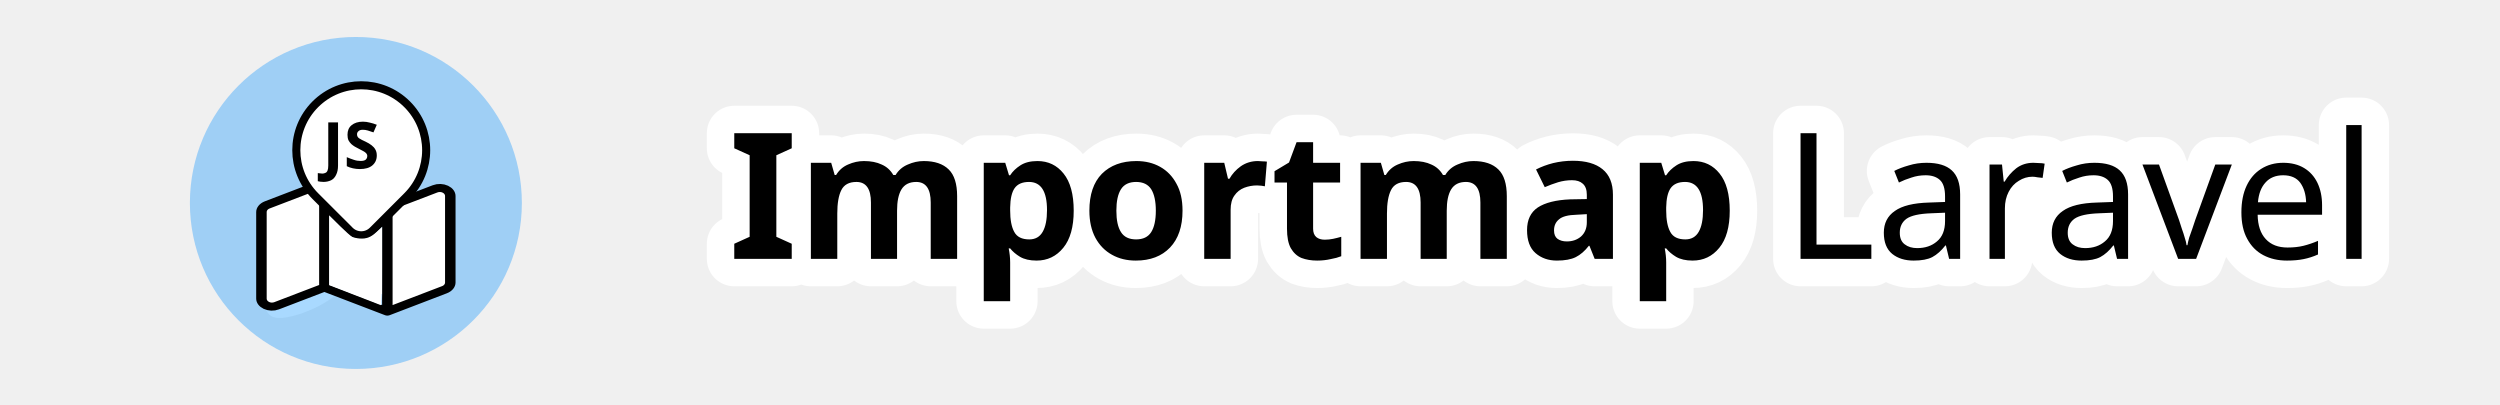
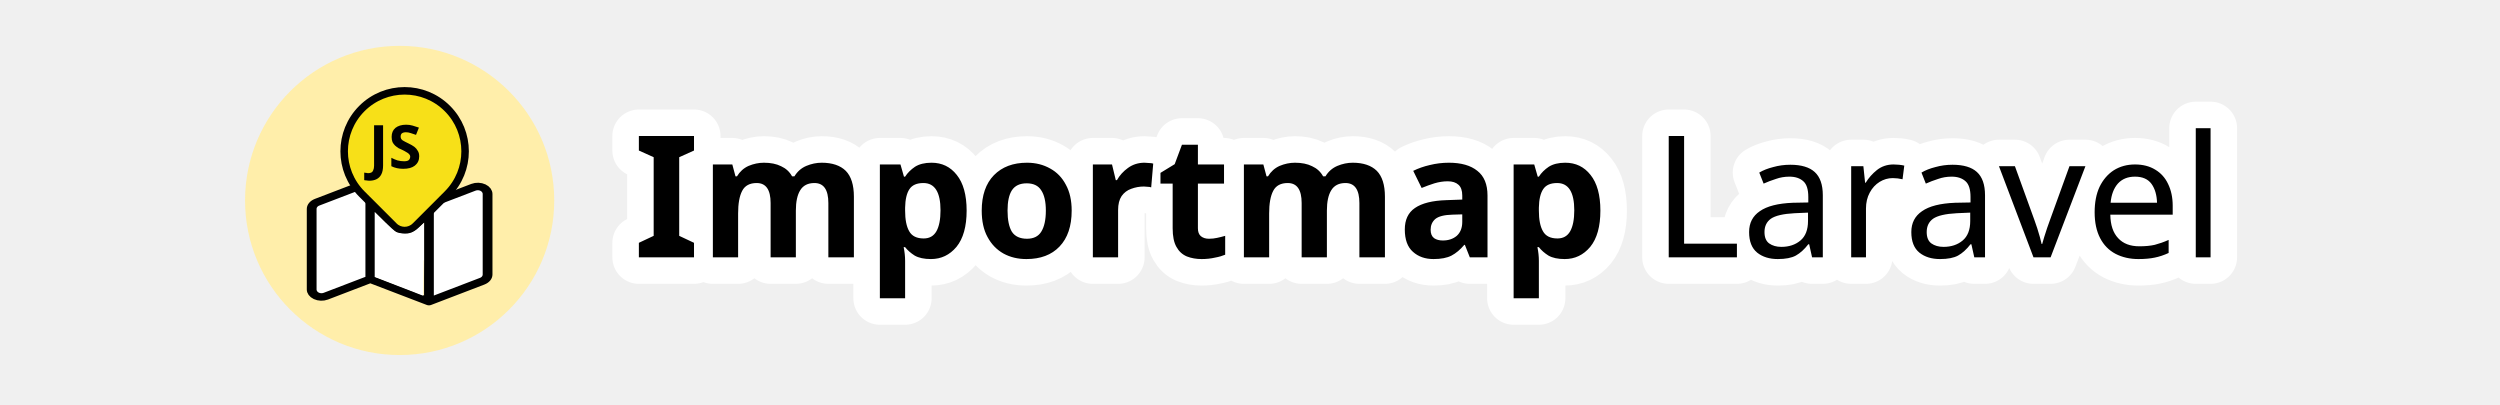
- <svg xmlns="http://www.w3.org/2000/svg" width="508.779" height="82.326" viewBox="0 0 134.61 21.782">
-   <text style="line-height:1.25;stroke:#fff;stroke-width:2.955;stroke-linecap:butt;stroke-linejoin:round;stroke-miterlimit:4;stroke-dasharray:none;paint-order:stroke fill markers" x="39.24" y="13.941" stroke-width=".31" font-family="sans-serif" font-size="9.48" font-weight="400">
-     <tspan x="39.24" y="13.941" style="-inkscape-font-specification:Ubuntu;stroke:#fff;stroke-width:2.955;stroke-linecap:butt;stroke-linejoin:round;stroke-miterlimit:4;stroke-dasharray:none;paint-order:stroke fill markers" font-family="Ubuntu">
-       <tspan style="font-weight:700;stroke-width:2.955">Importmap</tspan> Laravel</tspan>
+ <svg xmlns="http://www.w3.org/2000/svg" width="508.779" height="82.326" viewBox="0 0 134.61 21.782" version="1.1" id="svg28">
+   <defs id="defs32" />
+   <text style="line-height:1.25;stroke:#ffffff;stroke-width:2.855;stroke-linecap:butt;stroke-linejoin:round;stroke-miterlimit:4;stroke-dasharray:none;paint-order:stroke fill markers" x="34.102" y="13.855" stroke-width=".31" font-family="sans-serif" font-size="9.158px" font-weight="400" id="text6">
+     <tspan x="34.102" y="13.855" style="-inkscape-font-specification:Ubuntu;stroke:#ffffff;stroke-width:2.855;stroke-linecap:butt;stroke-linejoin:round;stroke-miterlimit:4;stroke-dasharray:none;paint-order:stroke fill markers" font-family="Ubuntu" id="tspan4">
+       <tspan style="font-weight:700;stroke-width:2.855" id="tspan2">Importmap</tspan> Laravel</tspan>
  </text>
-   <g transform="matrix(.82065 0 0 .82065 9.214 -.987)">
-     <path style="fill:#fff;stroke:#fff;stroke-width:1.488;stroke-linecap:butt;stroke-linejoin:round;stroke-miterlimit:4;stroke-dasharray:none;paint-order:markers stroke fill" d="M12.901 11.835a6.985 7.526 0 0 1 .088 3.988c-.205.876-.807 2.163-1.326 2.838a7.115 7.666 0 0 1-2.278 1.94c-.795.426-1.9.765-2.353.721-.24-.023-.147-.11 1.693-1.556 2.688-2.112 3.718-2.986 3.92-3.325a1.91 2.058 0 0 0 .225-.712c.05-.4.036-.445-.235-.836-.346-.5-.513-.569-1.5-.625-.42-.025-.943-.064-1.16-.087l-.397-.043.51-.46 1.456-1.323a85.025 85.025 0 0 1 1.076-.97c.115-.095.144-.05.281.45z" />
-     <circle style="opacity:.336;fill:#008dff;fill-opacity:1;stroke:none;stroke-width:.265;stroke-miterlimit:4;stroke-dasharray:none;stroke-opacity:1" cx="12.12" cy="14.52" r="10.891" />
-     <g style="fill:#fff;stroke:currentColor;stroke-width:1;stroke-miterlimit:4;stroke-dasharray:none">
-       <path stroke-linecap="round" stroke-linejoin="round" stroke-width="2" d="m9 20-5.447-2.724A1 1 0 0 1 3 16.382V5.618a1 1 0 0 1 1.447-.894L9 7m0 13 6-3m-6 3V7m6 10 4.553 2.276A1 1 0 0 0 21 18.382V7.618a1 1 0 0 0-.553-.894L15 4m0 13V4m0 0L9 7" style="fill:#fff;stroke-width:1;stroke-miterlimit:4;stroke-dasharray:none" transform="matrix(.68845 0 0 -.52727 3.858 23.756)" />
-     </g>
-     <g style="fill:#fff;stroke:currentColor;stroke-width:2;stroke-miterlimit:4;stroke-dasharray:none">
-       <path stroke-linecap="round" stroke-linejoin="round" stroke-width="4.025" d="m25.216 31.579-8.54 8.54a4.021 4.021 0 0 1-5.689 0l-8.542-8.54a16.101 16.101 0 1 1 22.771 0z" style="fill:#fff;stroke-width:2;stroke-miterlimit:4;stroke-dasharray:none" transform="translate(8.813 5.715) scale(.26458)" />
-     </g>
-     <text xml:space="preserve" style="font-style:normal;font-weight:400;font-size:4.233px;line-height:1.25;font-family:sans-serif;fill:#000;fill-opacity:1;stroke:none;stroke-width:.265" x="1.8" y="12.656" transform="translate(8.133 -.408)">
-       <tspan style="font-style:normal;font-variant:normal;font-weight:700;font-stretch:normal;font-size:4.233px;font-family:Ubuntu;-inkscape-font-specification:'Ubuntu Bold';stroke-width:.265" x="1.8" y="12.656">JS</tspan>
-     </text>
-     <path style="opacity:1;fill:#fff;fill-opacity:1;stroke:#fff;stroke-width:.376;stroke-miterlimit:4;stroke-dasharray:none;stroke-opacity:1" d="m14.977 80.046-6.338-2.45v-16.73l2.394 2.361c1.317 1.299 2.69 2.512 3.05 2.695.361.184 1.216.375 1.9.424 1.748.125 2.84-.278 4.275-1.577l1.151-1.042v9.406c0 5.173-.02 9.396-.047 9.384-.025-.012-2.899-1.124-6.385-2.471z" transform="translate(8.128 -.653) scale(.26458)" />
+   <path style="fill:#ffffff;stroke:#ffffff;stroke-width:1.138;stroke-linecap:butt;stroke-linejoin:round;stroke-miterlimit:4;stroke-dasharray:none;paint-order:markers stroke fill" d="m 22.114,8.741 a 5.339,5.752 0 0 1 0.067,3.048 c -0.157,0.67 -0.617,1.653 -1.013,2.169 a 5.438,5.859 0 0 1 -1.741,1.483 c -0.608,0.326 -1.452,0.585 -1.798,0.551 -0.183,-0.018 -0.112,-0.084 1.294,-1.189 2.054,-1.614 2.842,-2.282 2.996,-2.541 a 1.46,1.573 0 0 0 0.172,-0.544 c 0.038,-0.306 0.028,-0.34 -0.18,-0.639 -0.264,-0.382 -0.392,-0.435 -1.146,-0.478 -0.321,-0.019 -0.721,-0.049 -0.887,-0.067 l -0.303,-0.033 0.39,-0.352 1.113,-1.011 a 64.985,64.985 0 0 1 0.822,-0.741 c 0.088,-0.073 0.11,-0.038 0.215,0.344 z" id="path8" />
+   <circle style="fill:#ffeeaa;fill-opacity:1;stroke:none;stroke-width:0.202;stroke-miterlimit:4;stroke-dasharray:none;stroke-opacity:1" cx="21.517" cy="10.793" r="8.324" id="circle10" />
+   <g style="fill:#ffffff;stroke:currentColor;stroke-width:1;stroke-miterlimit:4;stroke-dasharray:none" id="g14" transform="matrix(0.7643079,0,0,0.7643079,12.25325,-0.3049935)">
+     <path stroke-linecap="round" stroke-linejoin="round" stroke-width="2" d="M 9,20 3.553,17.276 A 1,1 0 0 1 3,16.382 V 5.618 A 1,1 0 0 1 4.447,4.724 L 9,7 m 0,13 6,-3 M 9,20 V 7 m 6,10 4.553,2.276 A 1,1 0 0 0 21,18.382 V 7.618 A 1,1 0 0 0 20.447,6.724 L 15,4 m 0,13 V 4 m 0,0 -6,3" style="fill:#ffffff;stroke-width:1;stroke-miterlimit:4;stroke-dasharray:none" transform="matrix(0.68845,0,0,-0.52727,3.858,23.756)" id="path12" />
  </g>
+   <g style="fill:#f7e018;fill-opacity:1;stroke:currentColor;stroke-width:2;stroke-miterlimit:4;stroke-dasharray:none" id="g18" transform="matrix(0.7643079,0,0,0.7643079,12.25325,-0.3049935)">
+     <path stroke-linecap="round" stroke-linejoin="round" stroke-width="4.025" d="m 25.216,31.579 -8.54,8.54 a 4.021,4.021 0 0 1 -5.689,0 l -8.542,-8.54 a 16.101,16.101 0 1 1 22.771,0 z" style="fill:#f7e018;fill-opacity:1;stroke-width:2;stroke-miterlimit:4;stroke-dasharray:none" transform="matrix(0.26458,0,0,0.26458,8.813,5.715)" id="path16" />
+   </g>
+   <text xml:space="preserve" style="font-style:normal;font-weight:400;font-size:3.236px;line-height:1.25;font-family:sans-serif;fill:#000000;fill-opacity:1;stroke:none;stroke-width:0.202" x="19.845" y="9.056" id="text22">
+     <tspan style="font-style:normal;font-variant:normal;font-weight:700;font-stretch:normal;font-size:3.236px;font-family:Ubuntu;-inkscape-font-specification:'Ubuntu Bold';stroke-width:0.202" x="19.845" y="9.056" id="tspan20">JS</tspan>
+   </text>
+   <path style="fill:#ffffff;fill-opacity:1;stroke:#ffffff;stroke-width:0.076;stroke-miterlimit:4;stroke-dasharray:none;stroke-opacity:1" d="m 21.494,15.383 -1.282,-0.495 v -3.383 l 0.485,0.477 c 0.266,0.263 0.543,0.508 0.617,0.545 0.073,0.038 0.245,0.076 0.384,0.086 0.354,0.025 0.575,-0.056 0.864,-0.319 l 0.233,-0.21 v 1.902 c 0,1.046 -0.005,1.9 -0.009,1.898 z" id="path24" />
</svg>
